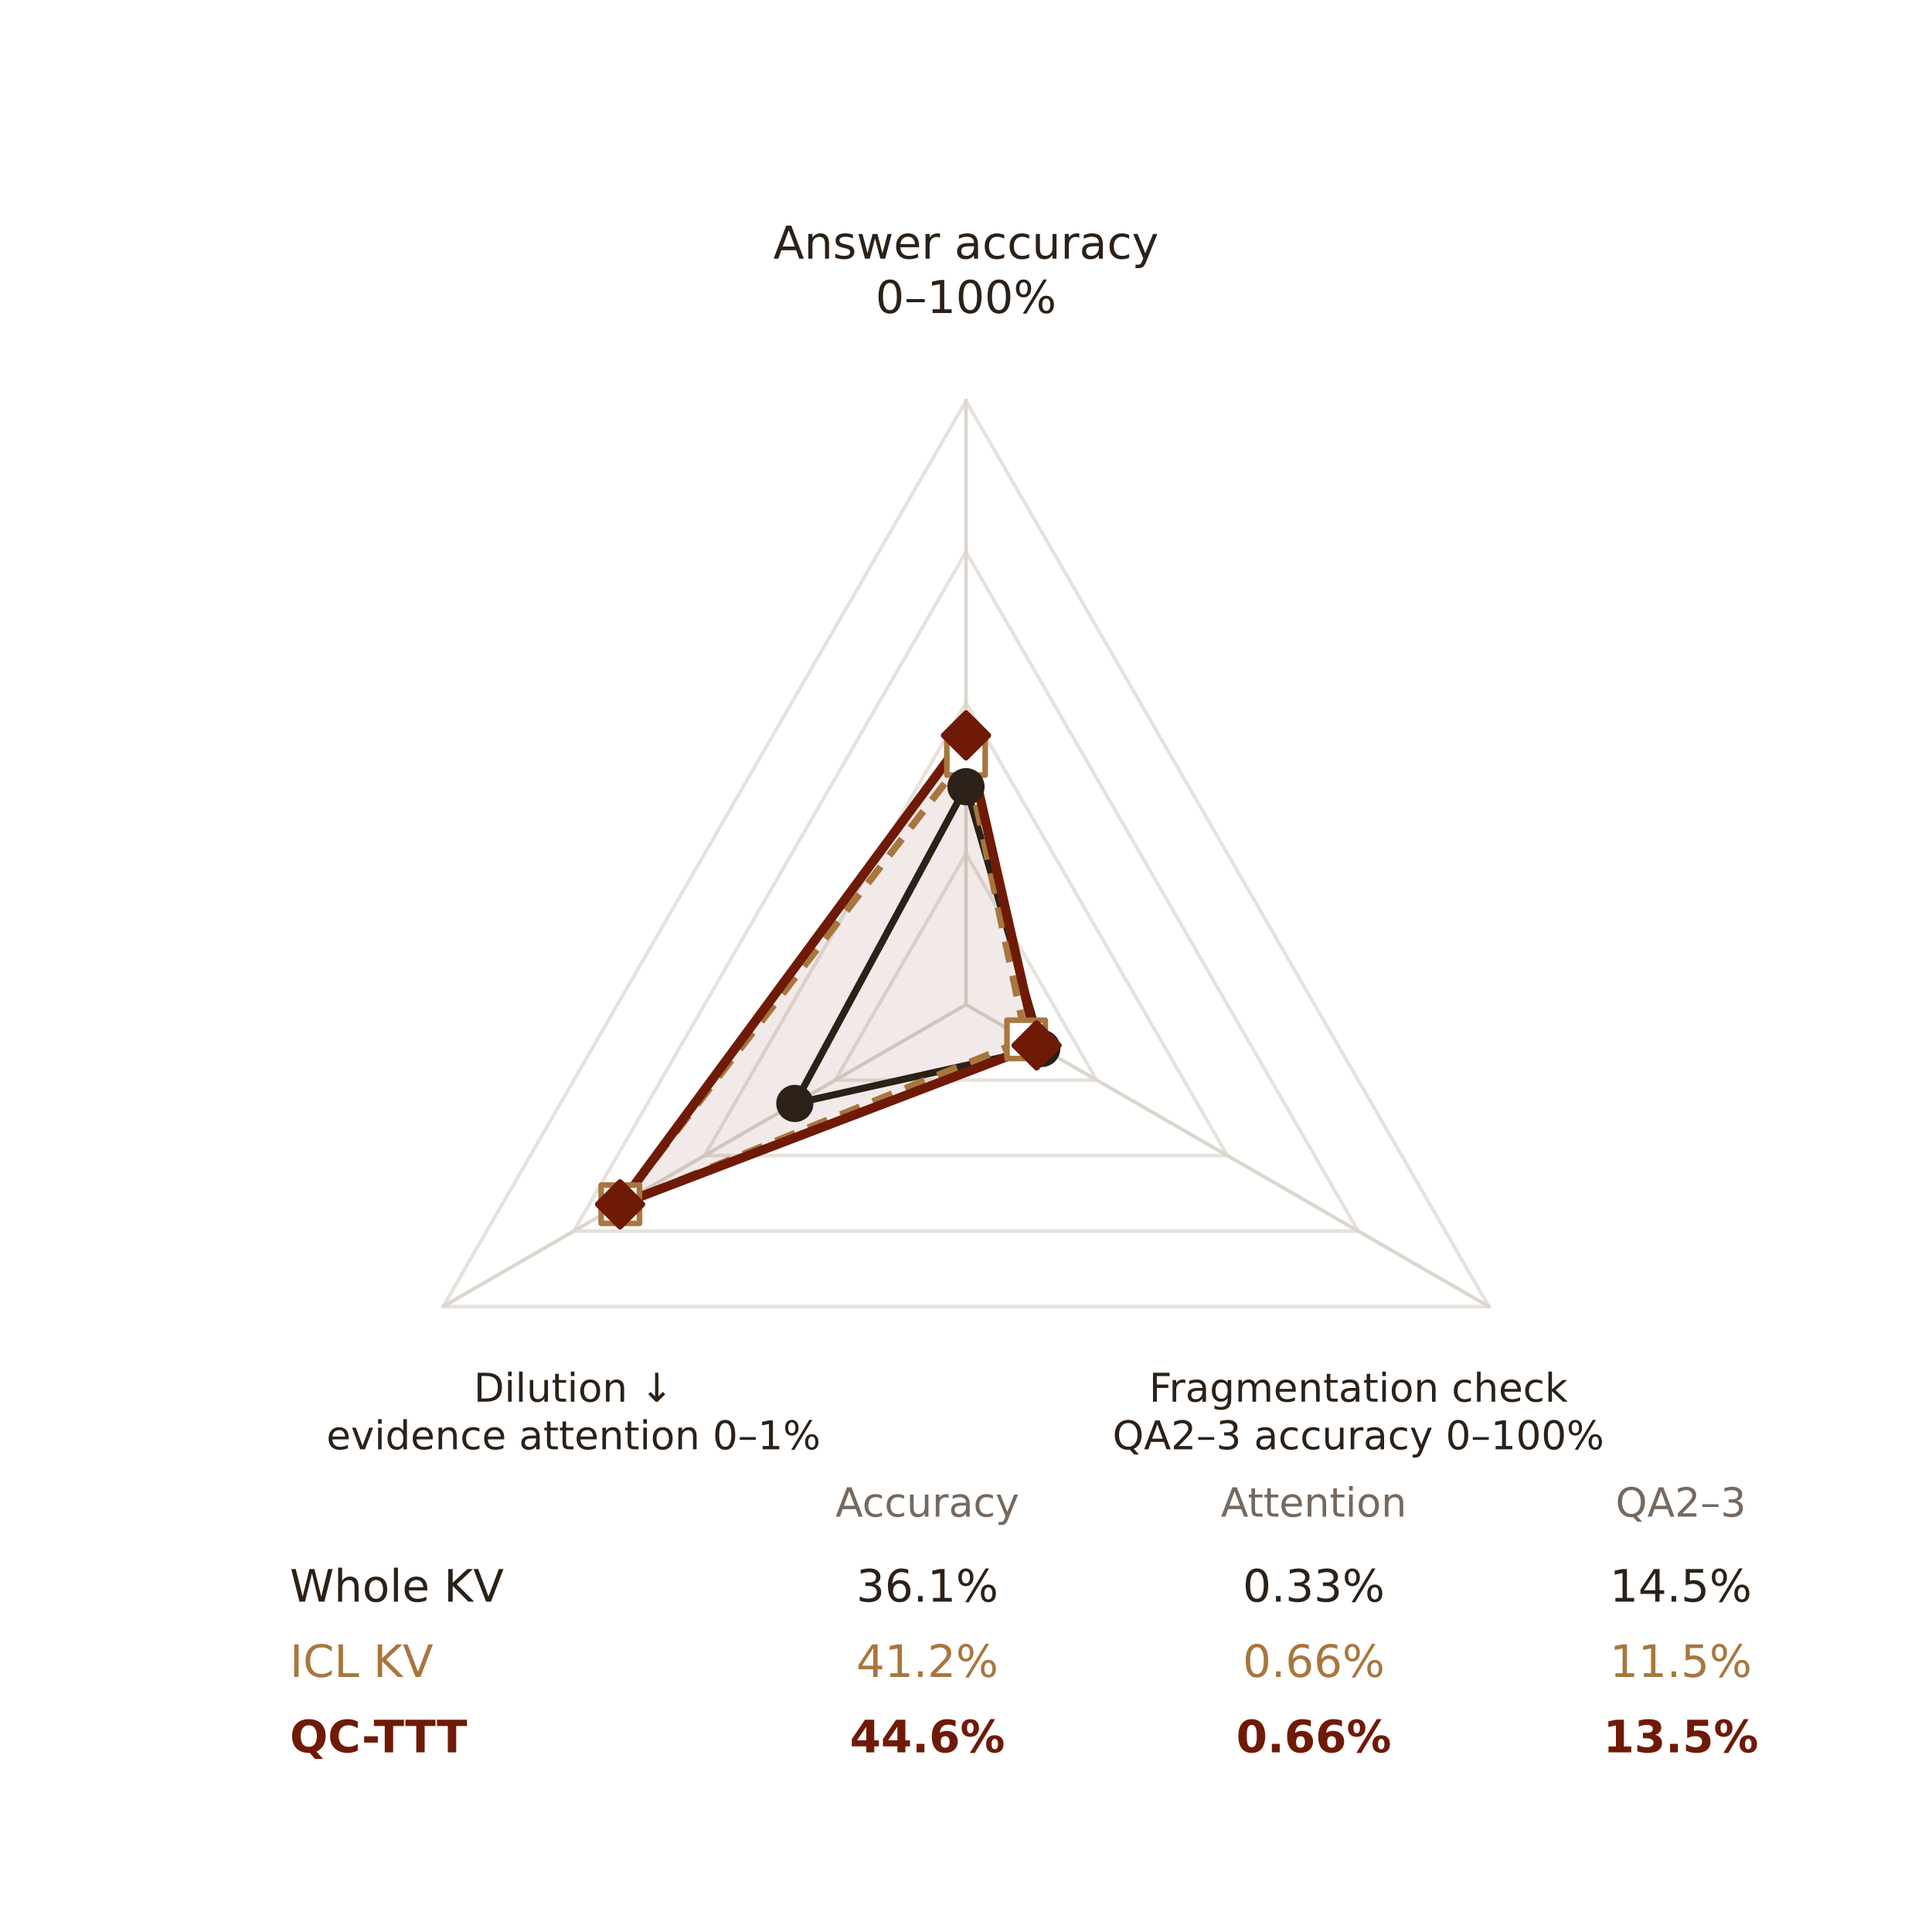
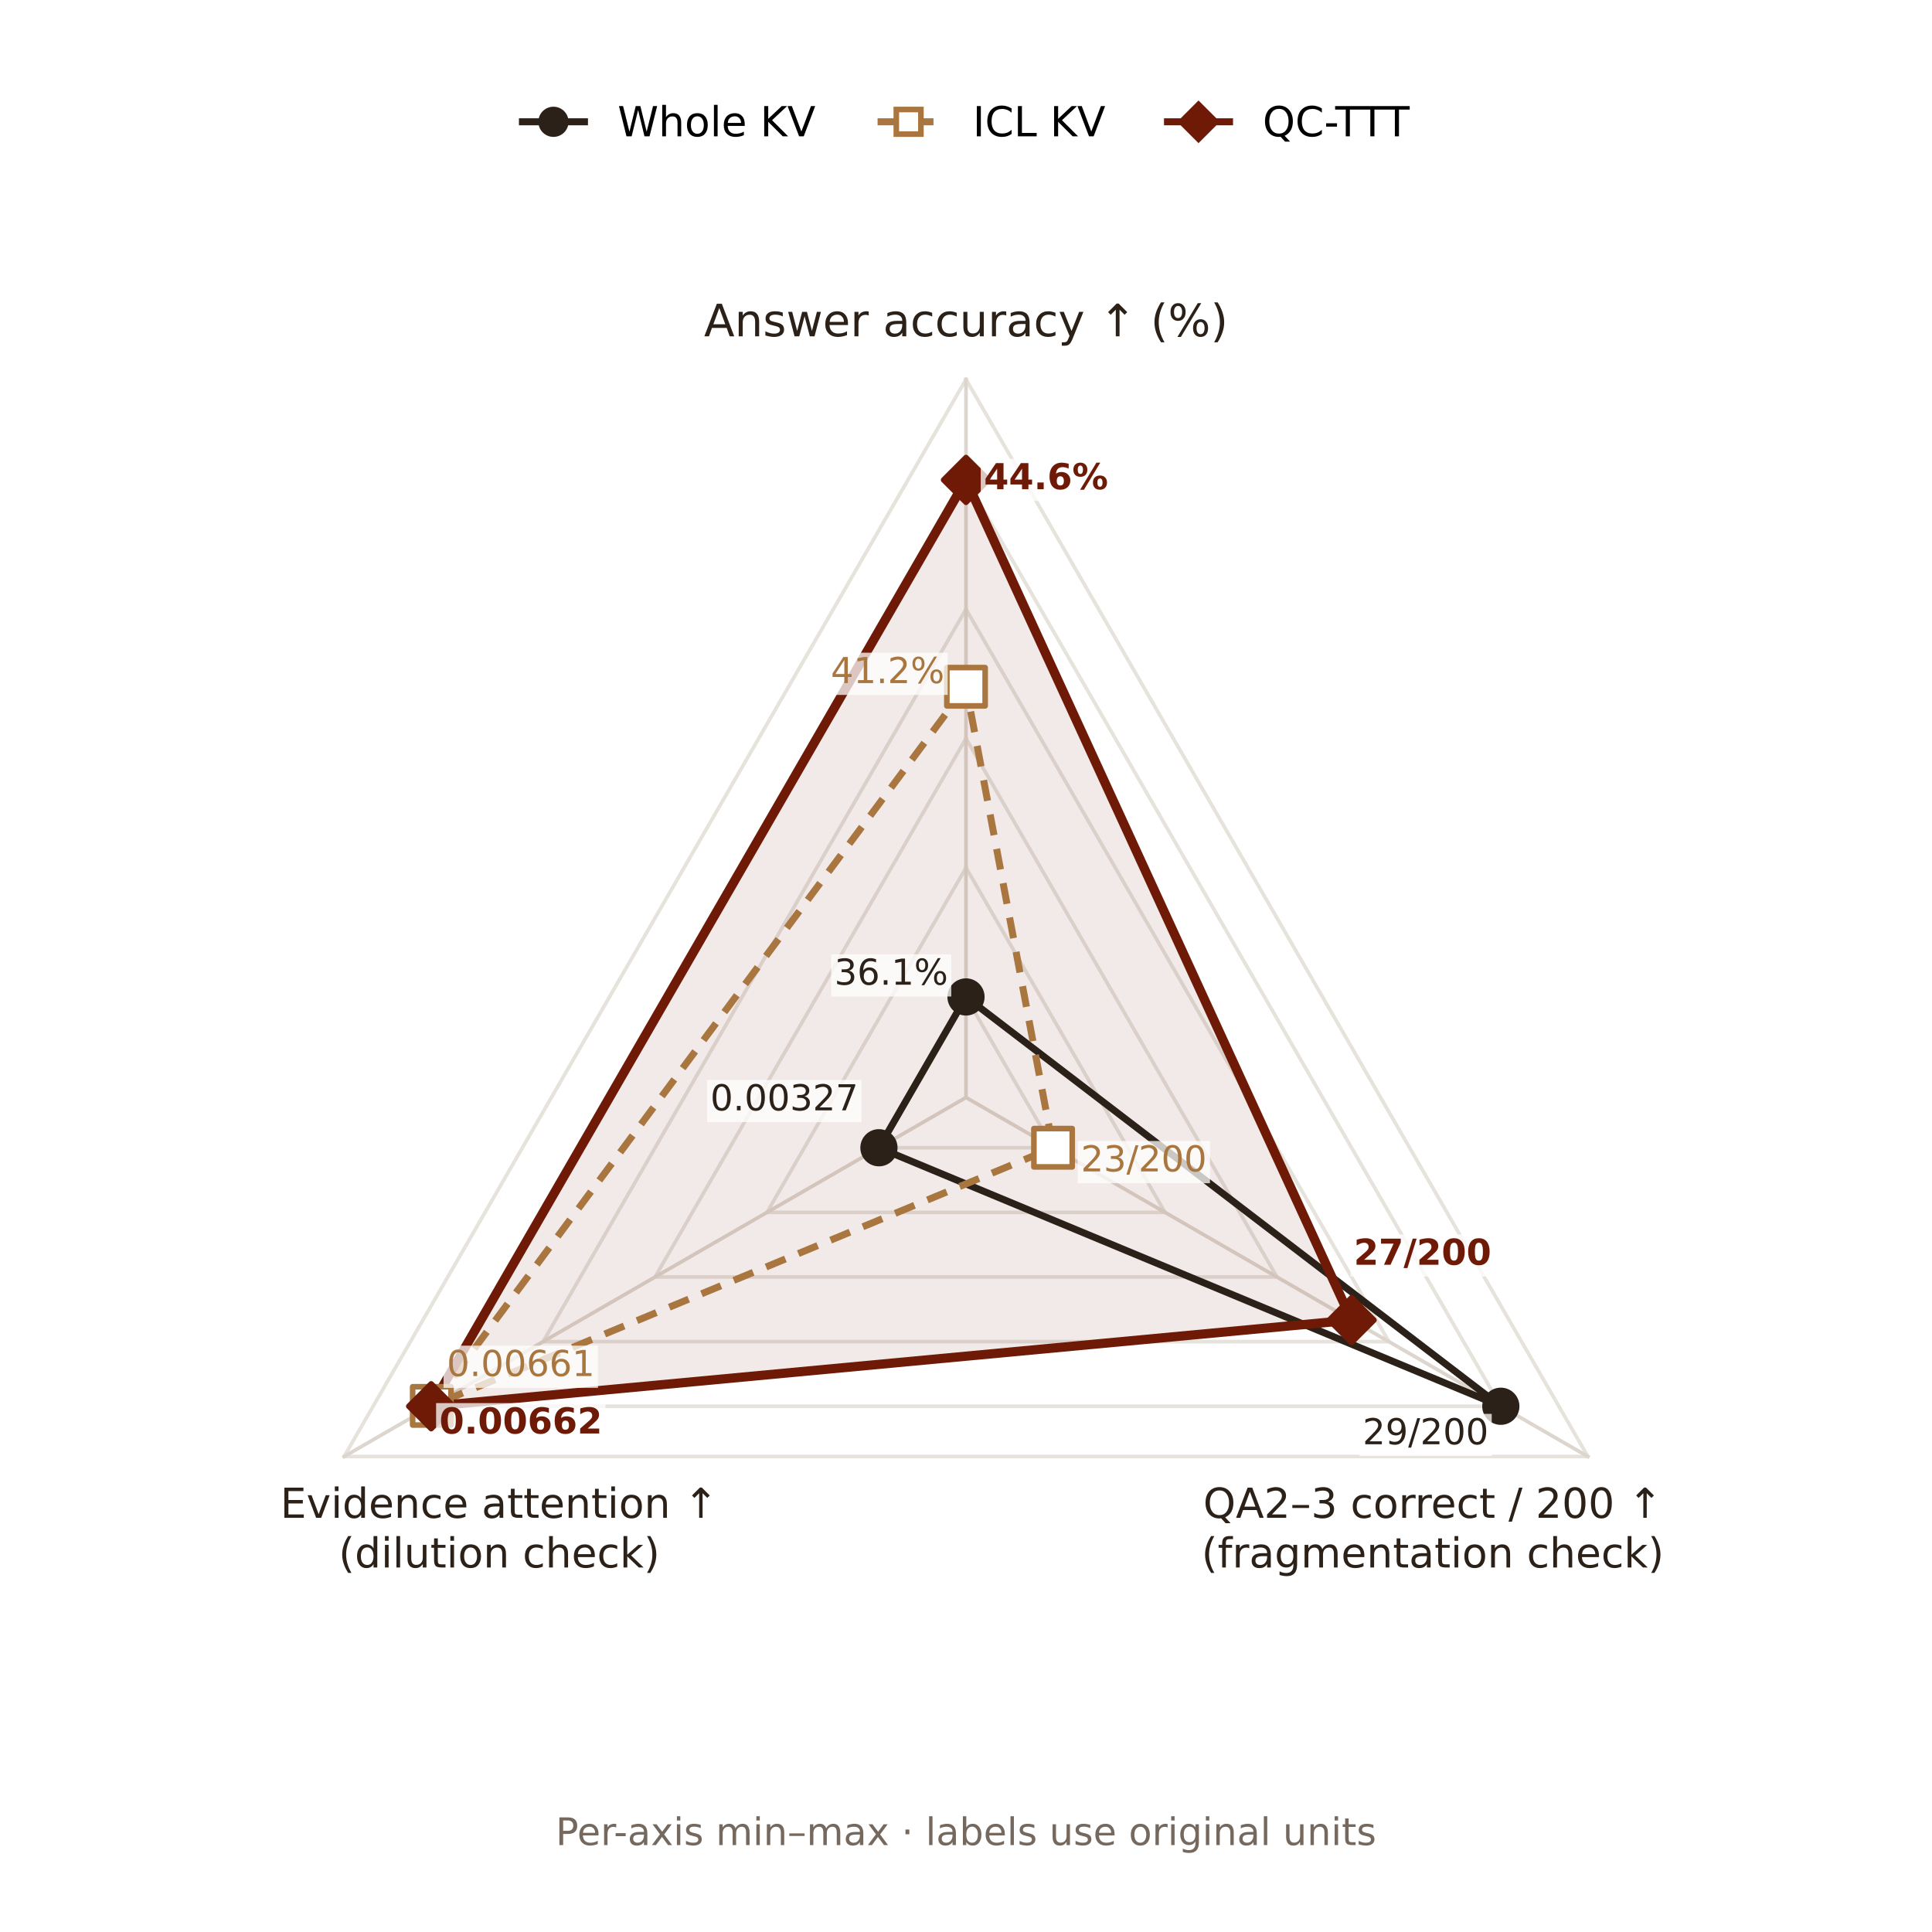
<svg xmlns="http://www.w3.org/2000/svg" xmlns:xlink="http://www.w3.org/1999/xlink" width="345.6pt" height="345.6pt" viewBox="0 0 345.6 345.6" version="1.1">
  <defs>
    <style type="text/css">*{stroke-linejoin: round; stroke-linecap: butt}</style>
  </defs>
  <g id="figure_1">
    <g id="patch_1">
      <path d="M 0 345.6 L 345.6 345.6 L 345.6 0 L 0 0 z " style="fill: #ffffff" />
    </g>
    <g id="axes_1">
      <g id="line2d_1">
-         <path d="M 172.8 152.712 L 149.417 193.212 L 196.183 193.212 L 172.8 152.712 " clip-path="url(#p1c24a37f88)" style="fill: none; stroke: #e6e2dc; stroke-width: 0.65; stroke-linecap: square" />
+         <path d="M 172.8 178.336 L 157.226 205.311 L 188.374 205.311 L 172.8 178.336 " clip-path="url(#p93272f9464)" style="fill: none; stroke: #e6e2dc; stroke-width: 0.65; stroke-linecap: square" />
      </g>
      <g id="line2d_2">
-         <path d="M 172.8 125.712 L 126.035 206.712 L 219.565 206.712 L 172.8 125.712 " clip-path="url(#p1c24a37f88)" style="fill: none; stroke: #e6e2dc; stroke-width: 0.65; stroke-linecap: square" />
+         <path d="M 172.8 155.214 L 137.202 216.872 L 208.398 216.872 L 172.8 155.214 " clip-path="url(#p93272f9464)" style="fill: none; stroke: #e6e2dc; stroke-width: 0.65; stroke-linecap: square" />
      </g>
      <g id="line2d_3">
-         <path d="M 172.8 98.712 L 102.652 220.212 L 242.948 220.212 L 172.8 98.712 " clip-path="url(#p1c24a37f88)" style="fill: none; stroke: #e6e2dc; stroke-width: 0.65; stroke-linecap: square" />
+         <path d="M 172.8 132.093 L 117.178 228.432 L 228.422 228.432 L 172.8 132.093 " clip-path="url(#p93272f9464)" style="fill: none; stroke: #e6e2dc; stroke-width: 0.65; stroke-linecap: square" />
      </g>
      <g id="line2d_4">
-         <path d="M 172.8 71.712 L 79.269 233.712 L 266.331 233.712 L 172.8 71.712 " clip-path="url(#p1c24a37f88)" style="fill: none; stroke: #e6e2dc; stroke-width: 0.65; stroke-linecap: square" />
+         <path d="M 172.8 108.971 L 97.154 239.993 L 248.446 239.993 L 172.8 108.971 " clip-path="url(#p93272f9464)" style="fill: none; stroke: #e6e2dc; stroke-width: 0.65; stroke-linecap: square" />
      </g>
      <g id="line2d_5">
-         <path d="M 172.8 179.712 L 172.8 71.712 " clip-path="url(#p1c24a37f88)" style="fill: none; stroke: #ddd6ce; stroke-width: 0.65; stroke-linecap: square" />
+         <path d="M 172.8 85.849 L 77.13 251.554 L 268.47 251.554 L 172.8 85.849 " clip-path="url(#p93272f9464)" style="fill: none; stroke: #e6e2dc; stroke-width: 0.65; stroke-linecap: square" />
      </g>
      <g id="line2d_6">
-         <path d="M 172.8 179.712 L 79.269 233.712 " clip-path="url(#p1c24a37f88)" style="fill: none; stroke: #ddd6ce; stroke-width: 0.65; stroke-linecap: square" />
+         <path d="M 172.8 67.866 L 61.556 260.546 L 284.044 260.546 L 172.8 67.866 " clip-path="url(#p93272f9464)" style="fill: none; stroke: #e6e2dc; stroke-width: 0.65; stroke-linecap: square" />
      </g>
      <g id="line2d_7">
-         <path d="M 172.8 179.712 L 266.331 233.712 " clip-path="url(#p1c24a37f88)" style="fill: none; stroke: #ddd6ce; stroke-width: 0.65; stroke-linecap: square" />
+         <path d="M 172.8 196.319 L 172.8 67.866 " clip-path="url(#p93272f9464)" style="fill: none; stroke: #ddd6ce; stroke-width: 0.65; stroke-linecap: square" />
+       </g>
+       <g id="line2d_8">
+         <path d="M 172.8 196.319 L 61.556 260.546 " clip-path="url(#p93272f9464)" style="fill: none; stroke: #ddd6ce; stroke-width: 0.65; stroke-linecap: square" />
+       </g>
+       <g id="line2d_9">
+         <path d="M 172.8 196.319 L 284.044 260.546 " clip-path="url(#p93272f9464)" style="fill: none; stroke: #ddd6ce; stroke-width: 0.65; stroke-linecap: square" />
      </g>
      <g id="patch_2">
-         <path d="M 172.8 131.544 L 110.923 215.437 L 185.427 187.002 z " clip-path="url(#p1c24a37f88)" style="fill: #6f1a07; opacity: 0.09; stroke: #6f1a07; stroke-linejoin: miter" />
-       </g>
-       <g id="line2d_8">
-         <path d="M 172.8 140.724 L 142.182 197.389 L 186.362 187.542 L 172.8 140.724 " clip-path="url(#p1c24a37f88)" style="fill: none; stroke: #2b2118; stroke-width: 1.25; stroke-linecap: square" />
-       </g>
-       <g id="line2d_9">
-         <path d="M 172.8 135.216 L 110.967 215.411 L 183.556 185.922 L 172.8 135.216 " clip-path="url(#p1c24a37f88)" style="fill: none; stroke-dasharray: 3.75,2.5; stroke-dashoffset: 0; stroke: #a8763e; stroke-width: 1.25" />
+         <path d="M 172.8 85.849 L 77.13 251.554 L 241.771 236.14 z " clip-path="url(#p93272f9464)" style="fill: #6f1a07; opacity: 0.09; stroke: #6f1a07; stroke-linejoin: miter" />
      </g>
      <g id="line2d_10">
-         <path d="M 172.8 131.544 L 110.923 215.437 L 185.427 187.002 L 172.8 131.544 " clip-path="url(#p1c24a37f88)" style="fill: none; stroke: #6f1a07; stroke-width: 1.65; stroke-linecap: square" />
+         <path d="M 172.8 178.336 L 157.226 205.311 L 268.47 251.554 L 172.8 178.336 " clip-path="url(#p93272f9464)" style="fill: none; stroke: #2b2118; stroke-width: 1.25; stroke-linecap: square" />
+       </g>
+       <g id="line2d_11">
+         <path d="M 172.8 122.844 L 77.244 251.488 L 188.374 205.311 L 172.8 122.844 " clip-path="url(#p93272f9464)" style="fill: none; stroke-dasharray: 3.75,2.5; stroke-dashoffset: 0; stroke: #a8763e; stroke-width: 1.25" />
+       </g>
+       <g id="line2d_12">
+         <path d="M 172.8 85.849 L 77.13 251.554 L 241.771 236.14 L 172.8 85.849 " clip-path="url(#p93272f9464)" style="fill: none; stroke: #6f1a07; stroke-width: 1.65; stroke-linecap: square" />
      </g>
      <g id="text_1">
-         <text style="font-size: 8.1px; font-family: 'DejaVu Sans', 'Bitstream Vera Sans', 'Computer Modern Sans Serif', 'Lucida Grande', 'Verdana', 'Geneva', 'Lucid', 'Arial', 'Helvetica', 'Avant Garde', sans-serif; fill: #2b2118" transform="translate(138.3237 46.27373)">Answer accuracy</text>
-         <text style="font-size: 8.1px; font-family: 'DejaVu Sans', 'Bitstream Vera Sans', 'Computer Modern Sans Serif', 'Lucida Grande', 'Verdana', 'Geneva', 'Lucid', 'Arial', 'Helvetica', 'Avant Garde', sans-serif; fill: #2b2118" transform="translate(156.6196 55.99531)">0–100%</text>
+         <text style="font-size: 8px; font-family: 'DejaVu Sans', 'Bitstream Vera Sans', 'Computer Modern Sans Serif', 'Lucida Grande', 'Verdana', 'Geneva', 'Lucid', 'Arial', 'Helvetica', 'Avant Garde', sans-serif; text-anchor: middle; fill: #2b2118" x="172.8" y="60.164" transform="rotate(-0 172.8 60.16379)">Answer accuracy ↑ (%)</text>
      </g>
      <g id="text_2">
-         <text style="font-size: 7.1px; font-family: 'DejaVu Sans', 'Bitstream Vera Sans', 'Computer Modern Sans Serif', 'Lucida Grande', 'Verdana', 'Geneva', 'Lucid', 'Arial', 'Helvetica', 'Avant Garde', sans-serif; fill: #2b2118" transform="translate(84.74128 250.7356)">Dilution ↓</text>
-         <text style="font-size: 7.1px; font-family: 'DejaVu Sans', 'Bitstream Vera Sans', 'Computer Modern Sans Serif', 'Lucida Grande', 'Verdana', 'Geneva', 'Lucid', 'Arial', 'Helvetica', 'Avant Garde', sans-serif; fill: #2b2118" transform="translate(58.38919 259.2576)">evidence attention 0–1%</text>
+         <text style="font-size: 7.4px; font-family: 'DejaVu Sans', 'Bitstream Vera Sans', 'Computer Modern Sans Serif', 'Lucida Grande', 'Verdana', 'Geneva', 'Lucid', 'Arial', 'Helvetica', 'Avant Garde', sans-serif; fill: #2b2118" transform="translate(50.13867 271.5148)">Evidence attention ↑</text>
+         <text style="font-size: 7.4px; font-family: 'DejaVu Sans', 'Bitstream Vera Sans', 'Computer Modern Sans Serif', 'Lucida Grande', 'Verdana', 'Geneva', 'Lucid', 'Arial', 'Helvetica', 'Avant Garde', sans-serif; fill: #2b2118" transform="translate(60.57267 280.3968)">(dilution check)</text>
      </g>
      <g id="text_3">
-         <text style="font-size: 7.1px; font-family: 'DejaVu Sans', 'Bitstream Vera Sans', 'Computer Modern Sans Serif', 'Lucida Grande', 'Verdana', 'Geneva', 'Lucid', 'Arial', 'Helvetica', 'Avant Garde', sans-serif; fill: #2b2118" transform="translate(205.5469 250.7359)">Fragmentation check</text>
-         <text style="font-size: 7.1px; font-family: 'DejaVu Sans', 'Bitstream Vera Sans', 'Computer Modern Sans Serif', 'Lucida Grande', 'Verdana', 'Geneva', 'Lucid', 'Arial', 'Helvetica', 'Avant Garde', sans-serif; fill: #2b2118" transform="translate(199.0283 259.2573)">QA2–3 accuracy 0–100%</text>
+         <text style="font-size: 7.4px; font-family: 'DejaVu Sans', 'Bitstream Vera Sans', 'Computer Modern Sans Serif', 'Lucida Grande', 'Verdana', 'Geneva', 'Lucid', 'Arial', 'Helvetica', 'Avant Garde', sans-serif; fill: #2b2118" transform="translate(215.2239 271.5145)">QA2–3 correct / 200 ↑</text>
+         <text style="font-size: 7.4px; font-family: 'DejaVu Sans', 'Bitstream Vera Sans', 'Computer Modern Sans Serif', 'Lucida Grande', 'Verdana', 'Geneva', 'Lucid', 'Arial', 'Helvetica', 'Avant Garde', sans-serif; fill: #2b2118" transform="translate(214.9279 280.3966)">(fragmentation check)</text>
      </g>
      <g id="PathCollection_1">
        <defs>
-           <path id="me09ea144e9" d="M -3.428 3.428 L 3.428 3.428 L 3.428 -3.428 L -3.428 -3.428 z " style="stroke: #a8763e" />
+           <path id="m7e9c306714" d="M -3.428 3.428 L 3.428 3.428 L 3.428 -3.428 L -3.428 -3.428 z " style="stroke: #a8763e" />
        </defs>
-         <g clip-path="url(#p1c24a37f88)">
-           <use xlink:href="#me09ea144e9" x="172.8" y="135.216" style="fill: #ffffff; stroke: #a8763e" />
-           <use xlink:href="#me09ea144e9" x="110.967" y="215.411" style="fill: #ffffff; stroke: #a8763e" />
-           <use xlink:href="#me09ea144e9" x="183.556" y="185.922" style="fill: #ffffff; stroke: #a8763e" />
+         <g clip-path="url(#p93272f9464)">
+           <use xlink:href="#m7e9c306714" x="172.8" y="122.844" style="fill: #ffffff; stroke: #a8763e" />
+           <use xlink:href="#m7e9c306714" x="77.244" y="251.488" style="fill: #ffffff; stroke: #a8763e" />
+           <use xlink:href="#m7e9c306714" x="188.374" y="205.311" style="fill: #ffffff; stroke: #a8763e" />
        </g>
      </g>
      <g id="PathCollection_2">
        <defs>
-           <path id="m16cdc03283" d="M 0 2.828 C 0.75 2.828 1.47 2.53 2 2 C 2.53 1.47 2.828 0.75 2.828 0 C 2.828 -0.75 2.53 -1.47 2 -2 C 1.47 -2.53 0.75 -2.828 0 -2.828 C -0.75 -2.828 -1.47 -2.53 -2 -2 C -2.53 -1.47 -2.828 -0.75 -2.828 0 C -2.828 0.75 -2.53 1.47 -2 2 C -1.47 2.53 -0.75 2.828 0 2.828 z " style="stroke: #2b2118" />
+           <path id="mdd47c6fe77" d="M 0 2.828 C 0.75 2.828 1.47 2.53 2 2 C 2.53 1.47 2.828 0.75 2.828 0 C 2.828 -0.75 2.53 -1.47 2 -2 C 1.47 -2.53 0.75 -2.828 0 -2.828 C -0.75 -2.828 -1.47 -2.53 -2 -2 C -2.53 -1.47 -2.828 -0.75 -2.828 0 C -2.828 0.75 -2.53 1.47 -2 2 C -1.47 2.53 -0.75 2.828 0 2.828 z " style="stroke: #2b2118" />
        </defs>
-         <g clip-path="url(#p1c24a37f88)">
-           <use xlink:href="#m16cdc03283" x="172.8" y="140.724" style="fill: #2b2118; stroke: #2b2118" />
-           <use xlink:href="#m16cdc03283" x="142.182" y="197.389" style="fill: #2b2118; stroke: #2b2118" />
-           <use xlink:href="#m16cdc03283" x="186.362" y="187.542" style="fill: #2b2118; stroke: #2b2118" />
+         <g clip-path="url(#p93272f9464)">
+           <use xlink:href="#mdd47c6fe77" x="172.8" y="178.336" style="fill: #2b2118; stroke: #2b2118" />
+           <use xlink:href="#mdd47c6fe77" x="157.226" y="205.311" style="fill: #2b2118; stroke: #2b2118" />
+           <use xlink:href="#mdd47c6fe77" x="268.47" y="251.554" style="fill: #2b2118; stroke: #2b2118" />
        </g>
      </g>
      <g id="PathCollection_3">
        <defs>
-           <path id="m80cfe1e01a" d="M -0 4 L 4 0 L 0 -4 L -4 -0 z " style="stroke: #6f1a07" />
+           <path id="mb2ff7e0969" d="M -0 4 L 4 0 L 0 -4 L -4 -0 z " style="stroke: #6f1a07" />
        </defs>
-         <g clip-path="url(#p1c24a37f88)">
-           <use xlink:href="#m80cfe1e01a" x="172.8" y="131.544" style="fill: #6f1a07; stroke: #6f1a07" />
-           <use xlink:href="#m80cfe1e01a" x="110.923" y="215.437" style="fill: #6f1a07; stroke: #6f1a07" />
-           <use xlink:href="#m80cfe1e01a" x="185.427" y="187.002" style="fill: #6f1a07; stroke: #6f1a07" />
+         <g clip-path="url(#p93272f9464)">
+           <use xlink:href="#mb2ff7e0969" x="172.8" y="85.849" style="fill: #6f1a07; stroke: #6f1a07" />
+           <use xlink:href="#mb2ff7e0969" x="77.13" y="251.554" style="fill: #6f1a07; stroke: #6f1a07" />
+           <use xlink:href="#mb2ff7e0969" x="241.771" y="236.14" style="fill: #6f1a07; stroke: #6f1a07" />
        </g>
      </g>
-     </g>
-     <g id="text_4">
-       <text style="font-size: 7.2px; font-family: 'DejaVu Sans', 'Bitstream Vera Sans', 'Computer Modern Sans Serif', 'Lucida Grande', 'Verdana', 'Geneva', 'Lucid', 'Arial', 'Helvetica', 'Avant Garde', sans-serif; text-anchor: middle; fill: #75695f" x="165.888" y="271.296" transform="rotate(-0 165.888 271.296)">Accuracy</text>
-     </g>
-     <g id="text_5">
-       <text style="font-size: 7.2px; font-family: 'DejaVu Sans', 'Bitstream Vera Sans', 'Computer Modern Sans Serif', 'Lucida Grande', 'Verdana', 'Geneva', 'Lucid', 'Arial', 'Helvetica', 'Avant Garde', sans-serif; text-anchor: middle; fill: #75695f" x="235.008" y="271.296" transform="rotate(-0 235.008 271.296)">Attention</text>
-     </g>
-     <g id="text_6">
-       <text style="font-size: 7.2px; font-family: 'DejaVu Sans', 'Bitstream Vera Sans', 'Computer Modern Sans Serif', 'Lucida Grande', 'Verdana', 'Geneva', 'Lucid', 'Arial', 'Helvetica', 'Avant Garde', sans-serif; text-anchor: middle; fill: #75695f" x="300.672" y="271.296" transform="rotate(-0 300.672 271.296)">QA2–3</text>
-     </g>
-     <g id="text_7">
-       <text style="font-size: 8px; font-family: 'DejaVu Sans', 'Bitstream Vera Sans', 'Computer Modern Sans Serif', 'Lucida Grande', 'Verdana', 'Geneva', 'Lucid', 'Arial', 'Helvetica', 'Avant Garde', sans-serif; text-anchor: start; fill: #2b2118" x="51.84" y="286.502" transform="rotate(-0 51.84 286.5024)">Whole KV</text>
-     </g>
-     <g id="text_8">
-       <text style="font-size: 8px; font-family: 'DejaVu Sans', 'Bitstream Vera Sans', 'Computer Modern Sans Serif', 'Lucida Grande', 'Verdana', 'Geneva', 'Lucid', 'Arial', 'Helvetica', 'Avant Garde', sans-serif; text-anchor: middle; fill: #2b2118" x="165.888" y="286.502" transform="rotate(-0 165.888 286.5024)">36.1%</text>
-     </g>
-     <g id="text_9">
-       <text style="font-size: 8px; font-family: 'DejaVu Sans', 'Bitstream Vera Sans', 'Computer Modern Sans Serif', 'Lucida Grande', 'Verdana', 'Geneva', 'Lucid', 'Arial', 'Helvetica', 'Avant Garde', sans-serif; text-anchor: middle; fill: #2b2118" x="235.008" y="286.502" transform="rotate(-0 235.008 286.5024)">0.33%</text>
-     </g>
-     <g id="text_10">
-       <text style="font-size: 8px; font-family: 'DejaVu Sans', 'Bitstream Vera Sans', 'Computer Modern Sans Serif', 'Lucida Grande', 'Verdana', 'Geneva', 'Lucid', 'Arial', 'Helvetica', 'Avant Garde', sans-serif; text-anchor: middle; fill: #2b2118" x="300.672" y="286.502" transform="rotate(-0 300.672 286.5024)">14.5%</text>
-     </g>
-     <g id="text_11">
-       <text style="font-size: 8px; font-family: 'DejaVu Sans', 'Bitstream Vera Sans', 'Computer Modern Sans Serif', 'Lucida Grande', 'Verdana', 'Geneva', 'Lucid', 'Arial', 'Helvetica', 'Avant Garde', sans-serif; text-anchor: start; fill: #a8763e" x="51.84" y="299.981" transform="rotate(-0 51.84 299.9808)">ICL KV</text>
-     </g>
-     <g id="text_12">
-       <text style="font-size: 8px; font-family: 'DejaVu Sans', 'Bitstream Vera Sans', 'Computer Modern Sans Serif', 'Lucida Grande', 'Verdana', 'Geneva', 'Lucid', 'Arial', 'Helvetica', 'Avant Garde', sans-serif; text-anchor: middle; fill: #a8763e" x="165.888" y="299.981" transform="rotate(-0 165.888 299.9808)">41.2%</text>
+       <g id="text_4">
+         <g id="patch_3">
+           <path d="M 148.682 178.258 L 170.165 178.258 L 170.165 170.706 L 148.682 170.706 z " style="fill: #ffffff; opacity: 0.75" />
+         </g>
+         <text style="font-size: 6.4px; font-family: 'DejaVu Sans', 'Bitstream Vera Sans', 'Computer Modern Sans Serif', 'Lucida Grande', 'Verdana', 'Geneva', 'Lucid', 'Arial', 'Helvetica', 'Avant Garde', sans-serif; text-anchor: end; fill: #2b2118" x="169.589" y="176.145" transform="rotate(-0 169.5887 176.1446)">36.1%</text>
+       </g>
+       <g id="text_5">
+         <g id="patch_4">
+           <path d="M 148.039 124.308 L 169.522 124.308 L 169.522 116.756 L 148.039 116.756 z " style="fill: #ffffff; opacity: 0.75" />
+         </g>
+         <text style="font-size: 6.4px; font-family: 'DejaVu Sans', 'Bitstream Vera Sans', 'Computer Modern Sans Serif', 'Lucida Grande', 'Verdana', 'Geneva', 'Lucid', 'Arial', 'Helvetica', 'Avant Garde', sans-serif; text-anchor: end; fill: #a8763e" x="168.946" y="122.194" transform="rotate(-0 168.9464 122.1943)">41.2%</text>
+       </g>
+       <g id="text_6">
+         <g id="patch_5">
+           <path d="M 175.435 89.625 L 198.79 89.625 L 198.79 82.073 L 175.435 82.073 z " style="fill: #ffffff; opacity: 0.75" />
+         </g>
+         <text style="font-weight: 700; font-size: 6.4px; font-family: 'DejaVu Sans', 'Bitstream Vera Sans', 'Computer Modern Sans Serif', 'Lucida Grande', 'Verdana', 'Geneva', 'Lucid', 'Arial', 'Helvetica', 'Avant Garde', sans-serif; text-anchor: start; fill: #6f1a07" x="176.011" y="87.512" transform="rotate(-0 176.0113 87.51199)">44.6%</text>
+       </g>
+       <g id="text_7">
+         <g id="patch_6">
+           <path d="M 126.49 200.737 L 154.108 200.737 L 154.108 193.185 L 126.49 193.185 z " style="fill: #ffffff; opacity: 0.75" />
+         </g>
+         <text style="font-size: 6.4px; font-family: 'DejaVu Sans', 'Bitstream Vera Sans', 'Computer Modern Sans Serif', 'Lucida Grande', 'Verdana', 'Geneva', 'Lucid', 'Arial', 'Helvetica', 'Avant Garde', sans-serif; text-anchor: end; fill: #2b2118" x="153.532" y="198.624" transform="rotate(-0 153.532 198.6239)">0.00327</text>
+       </g>
+       <g id="text_8">
+         <g id="patch_7">
+           <path d="M 79.35 248.265 L 106.968 248.265 L 106.968 240.713 L 79.35 240.713 z " style="fill: #ffffff; opacity: 0.75" />
+         </g>
+         <text style="font-size: 6.4px; font-family: 'DejaVu Sans', 'Bitstream Vera Sans', 'Computer Modern Sans Serif', 'Lucida Grande', 'Verdana', 'Geneva', 'Lucid', 'Arial', 'Helvetica', 'Avant Garde', sans-serif; text-anchor: middle; fill: #a8763e" x="93.159" y="246.152" transform="rotate(-0 93.15908 246.1516)">0.00661</text>
+       </g>
+       <g id="text_9">
+         <g id="patch_8">
+           <path d="M 78.009 258.541 L 108.31 258.541 L 108.31 250.989 L 78.009 250.989 z " style="fill: #ffffff; opacity: 0.75" />
+         </g>
+         <text style="font-weight: 700; font-size: 6.4px; font-family: 'DejaVu Sans', 'Bitstream Vera Sans', 'Computer Modern Sans Serif', 'Lucida Grande', 'Verdana', 'Geneva', 'Lucid', 'Arial', 'Helvetica', 'Avant Garde', sans-serif; text-anchor: middle; fill: #6f1a07" x="93.159" y="256.428" transform="rotate(-0 93.15908 256.4278)">0.00662</text>
+       </g>
+       <g id="text_10">
+         <g id="patch_9">
+           <path d="M 243.176 260.468 L 266.844 260.468 L 266.844 252.916 L 243.176 252.916 z " style="fill: #ffffff; opacity: 0.75" />
+         </g>
+         <text style="font-size: 6.4px; font-family: 'DejaVu Sans', 'Bitstream Vera Sans', 'Computer Modern Sans Serif', 'Lucida Grande', 'Verdana', 'Geneva', 'Lucid', 'Arial', 'Helvetica', 'Avant Garde', sans-serif; text-anchor: middle; fill: #2b2118" x="255.01" y="258.355" transform="rotate(-0 255.01 258.3546)">29/200</text>
+       </g>
+       <g id="text_11">
+         <g id="patch_10">
+           <path d="M 192.776 211.656 L 216.444 211.656 L 216.444 204.104 L 192.776 204.104 z " style="fill: #ffffff; opacity: 0.75" />
+         </g>
+         <text style="font-size: 6.4px; font-family: 'DejaVu Sans', 'Bitstream Vera Sans', 'Computer Modern Sans Serif', 'Lucida Grande', 'Verdana', 'Geneva', 'Lucid', 'Arial', 'Helvetica', 'Avant Garde', sans-serif; text-anchor: start; fill: #a8763e" x="193.352" y="209.542" transform="rotate(-0 193.3525 209.5424)">23/200</text>
+       </g>
+       <g id="text_12">
+         <g id="patch_11">
+           <path d="M 241.589 228.355 L 267.344 228.355 L 267.344 220.803 L 241.589 220.803 z " style="fill: #ffffff; opacity: 0.75" />
+         </g>
+         <text style="font-weight: 700; font-size: 6.4px; font-family: 'DejaVu Sans', 'Bitstream Vera Sans', 'Computer Modern Sans Serif', 'Lucida Grande', 'Verdana', 'Geneva', 'Lucid', 'Arial', 'Helvetica', 'Avant Garde', sans-serif; text-anchor: start; fill: #6f1a07" x="242.165" y="226.241" transform="rotate(-0 242.1647 226.2413)">27/200</text>
+       </g>
    </g>
    <g id="text_13">
-       <text style="font-size: 8px; font-family: 'DejaVu Sans', 'Bitstream Vera Sans', 'Computer Modern Sans Serif', 'Lucida Grande', 'Verdana', 'Geneva', 'Lucid', 'Arial', 'Helvetica', 'Avant Garde', sans-serif; text-anchor: middle; fill: #a8763e" x="235.008" y="299.981" transform="rotate(-0 235.008 299.9808)">0.66%</text>
+       <text style="font-size: 6.8px; font-family: 'DejaVu Sans', 'Bitstream Vera Sans', 'Computer Modern Sans Serif', 'Lucida Grande', 'Verdana', 'Geneva', 'Lucid', 'Arial', 'Helvetica', 'Avant Garde', sans-serif; text-anchor: middle; fill: #75695f" x="172.8" y="330.048" transform="rotate(-0 172.8 330.048)">Per-axis min–max · labels use original units</text>
    </g>
-     <g id="text_14">
-       <text style="font-size: 8px; font-family: 'DejaVu Sans', 'Bitstream Vera Sans', 'Computer Modern Sans Serif', 'Lucida Grande', 'Verdana', 'Geneva', 'Lucid', 'Arial', 'Helvetica', 'Avant Garde', sans-serif; text-anchor: middle; fill: #a8763e" x="300.672" y="299.981" transform="rotate(-0 300.672 299.9808)">11.5%</text>
-     </g>
-     <g id="text_15">
-       <text style="font-weight: 700; font-size: 8px; font-family: 'DejaVu Sans', 'Bitstream Vera Sans', 'Computer Modern Sans Serif', 'Lucida Grande', 'Verdana', 'Geneva', 'Lucid', 'Arial', 'Helvetica', 'Avant Garde', sans-serif; text-anchor: start; fill: #6f1a07" x="51.84" y="313.459" transform="rotate(-0 51.84 313.4592)">QC-TTT</text>
-     </g>
-     <g id="text_16">
-       <text style="font-weight: 700; font-size: 8px; font-family: 'DejaVu Sans', 'Bitstream Vera Sans', 'Computer Modern Sans Serif', 'Lucida Grande', 'Verdana', 'Geneva', 'Lucid', 'Arial', 'Helvetica', 'Avant Garde', sans-serif; text-anchor: middle; fill: #6f1a07" x="165.888" y="313.459" transform="rotate(-0 165.888 313.4592)">44.6%</text>
-     </g>
-     <g id="text_17">
-       <text style="font-weight: 700; font-size: 8px; font-family: 'DejaVu Sans', 'Bitstream Vera Sans', 'Computer Modern Sans Serif', 'Lucida Grande', 'Verdana', 'Geneva', 'Lucid', 'Arial', 'Helvetica', 'Avant Garde', sans-serif; text-anchor: middle; fill: #6f1a07" x="235.008" y="313.459" transform="rotate(-0 235.008 313.4592)">0.66%</text>
-     </g>
-     <g id="text_18">
-       <text style="font-weight: 700; font-size: 8px; font-family: 'DejaVu Sans', 'Bitstream Vera Sans', 'Computer Modern Sans Serif', 'Lucida Grande', 'Verdana', 'Geneva', 'Lucid', 'Arial', 'Helvetica', 'Avant Garde', sans-serif; text-anchor: middle; fill: #6f1a07" x="300.672" y="313.459" transform="rotate(-0 300.672 313.4592)">13.5%</text>
+     <g id="legend_1">
+       <g id="line2d_13">
+         <path d="M 93.453 21.789 L 99.003 21.789 L 104.553 21.789 " style="fill: none; stroke: #2b2118; stroke-width: 1.25; stroke-linecap: square" />
+         <defs>
+           <path id="md3e3d7fb55" d="M 0 2.2 C 0.583 2.2 1.143 1.968 1.556 1.556 C 1.968 1.143 2.2 0.583 2.2 0 C 2.2 -0.583 1.968 -1.143 1.556 -1.556 C 1.143 -1.968 0.583 -2.2 0 -2.2 C -0.583 -2.2 -1.143 -1.968 -1.556 -1.556 C -1.968 -1.143 -2.2 -0.583 -2.2 0 C -2.2 0.583 -1.968 1.143 -1.556 1.556 C -1.143 1.968 -0.583 2.2 0 2.2 z " style="stroke: #2b2118" />
+         </defs>
+         <g>
+           <use xlink:href="#md3e3d7fb55" x="99.003" y="21.789" style="fill: #2b2118; stroke: #2b2118" />
+         </g>
+       </g>
+       <g id="text_14">
+         <text style="font-size: 7.4px; font-family: 'DejaVu Sans', 'Bitstream Vera Sans', 'Computer Modern Sans Serif', 'Lucida Grande', 'Verdana', 'Geneva', 'Lucid', 'Arial', 'Helvetica', 'Avant Garde', sans-serif; text-anchor: start" x="110.473" y="24.379" transform="rotate(-0 110.4729 24.37884)">Whole KV</text>
+       </g>
+       <g id="line2d_14">
+         <path d="M 156.983 21.789 L 162.533 21.789 L 168.083 21.789 " style="fill: none; stroke-dasharray: 3.75,2.5; stroke-dashoffset: 0; stroke: #a8763e; stroke-width: 1.25" />
+         <defs>
+           <path id="mcfa4954b66" d="M -2.2 2.2 L 2.2 2.2 L 2.2 -2.2 L -2.2 -2.2 z " style="stroke: #a8763e; stroke-linejoin: miter" />
+         </defs>
+         <g>
+           <use xlink:href="#mcfa4954b66" x="162.533" y="21.789" style="fill: #ffffff; stroke: #a8763e; stroke-linejoin: miter" />
+         </g>
+       </g>
+       <g id="text_15">
+         <text style="font-size: 7.4px; font-family: 'DejaVu Sans', 'Bitstream Vera Sans', 'Computer Modern Sans Serif', 'Lucida Grande', 'Verdana', 'Geneva', 'Lucid', 'Arial', 'Helvetica', 'Avant Garde', sans-serif; text-anchor: start" x="174.003" y="24.379" transform="rotate(-0 174.0031 24.37884)">ICL KV</text>
+       </g>
+       <g id="line2d_15">
+         <path d="M 208.843 21.789 L 214.393 21.789 L 219.943 21.789 " style="fill: none; stroke: #6f1a07; stroke-width: 1.25; stroke-linecap: square" />
+         <defs>
+           <path id="maefca2ea2e" d="M -0 3.111 L 3.111 0 L 0 -3.111 L -3.111 -0 z " style="stroke: #6f1a07; stroke-linejoin: miter" />
+         </defs>
+         <g>
+           <use xlink:href="#maefca2ea2e" x="214.393" y="21.789" style="fill: #6f1a07; stroke: #6f1a07; stroke-linejoin: miter" />
+         </g>
+       </g>
+       <g id="text_16">
+         <text style="font-size: 7.4px; font-family: 'DejaVu Sans', 'Bitstream Vera Sans', 'Computer Modern Sans Serif', 'Lucida Grande', 'Verdana', 'Geneva', 'Lucid', 'Arial', 'Helvetica', 'Avant Garde', sans-serif; text-anchor: start" x="225.863" y="24.379" transform="rotate(-0 225.8632 24.37884)">QC-TTT</text>
+       </g>
    </g>
  </g>
  <defs>
-     <clipPath id="p1c24a37f88">
-       <rect x="32.4" y="41.472" width="280.8" height="224.64" />
+     <clipPath id="p93272f9464">
+       <rect x="27.648" y="44.744" width="290.304" height="249.199" />
    </clipPath>
  </defs>
</svg>
